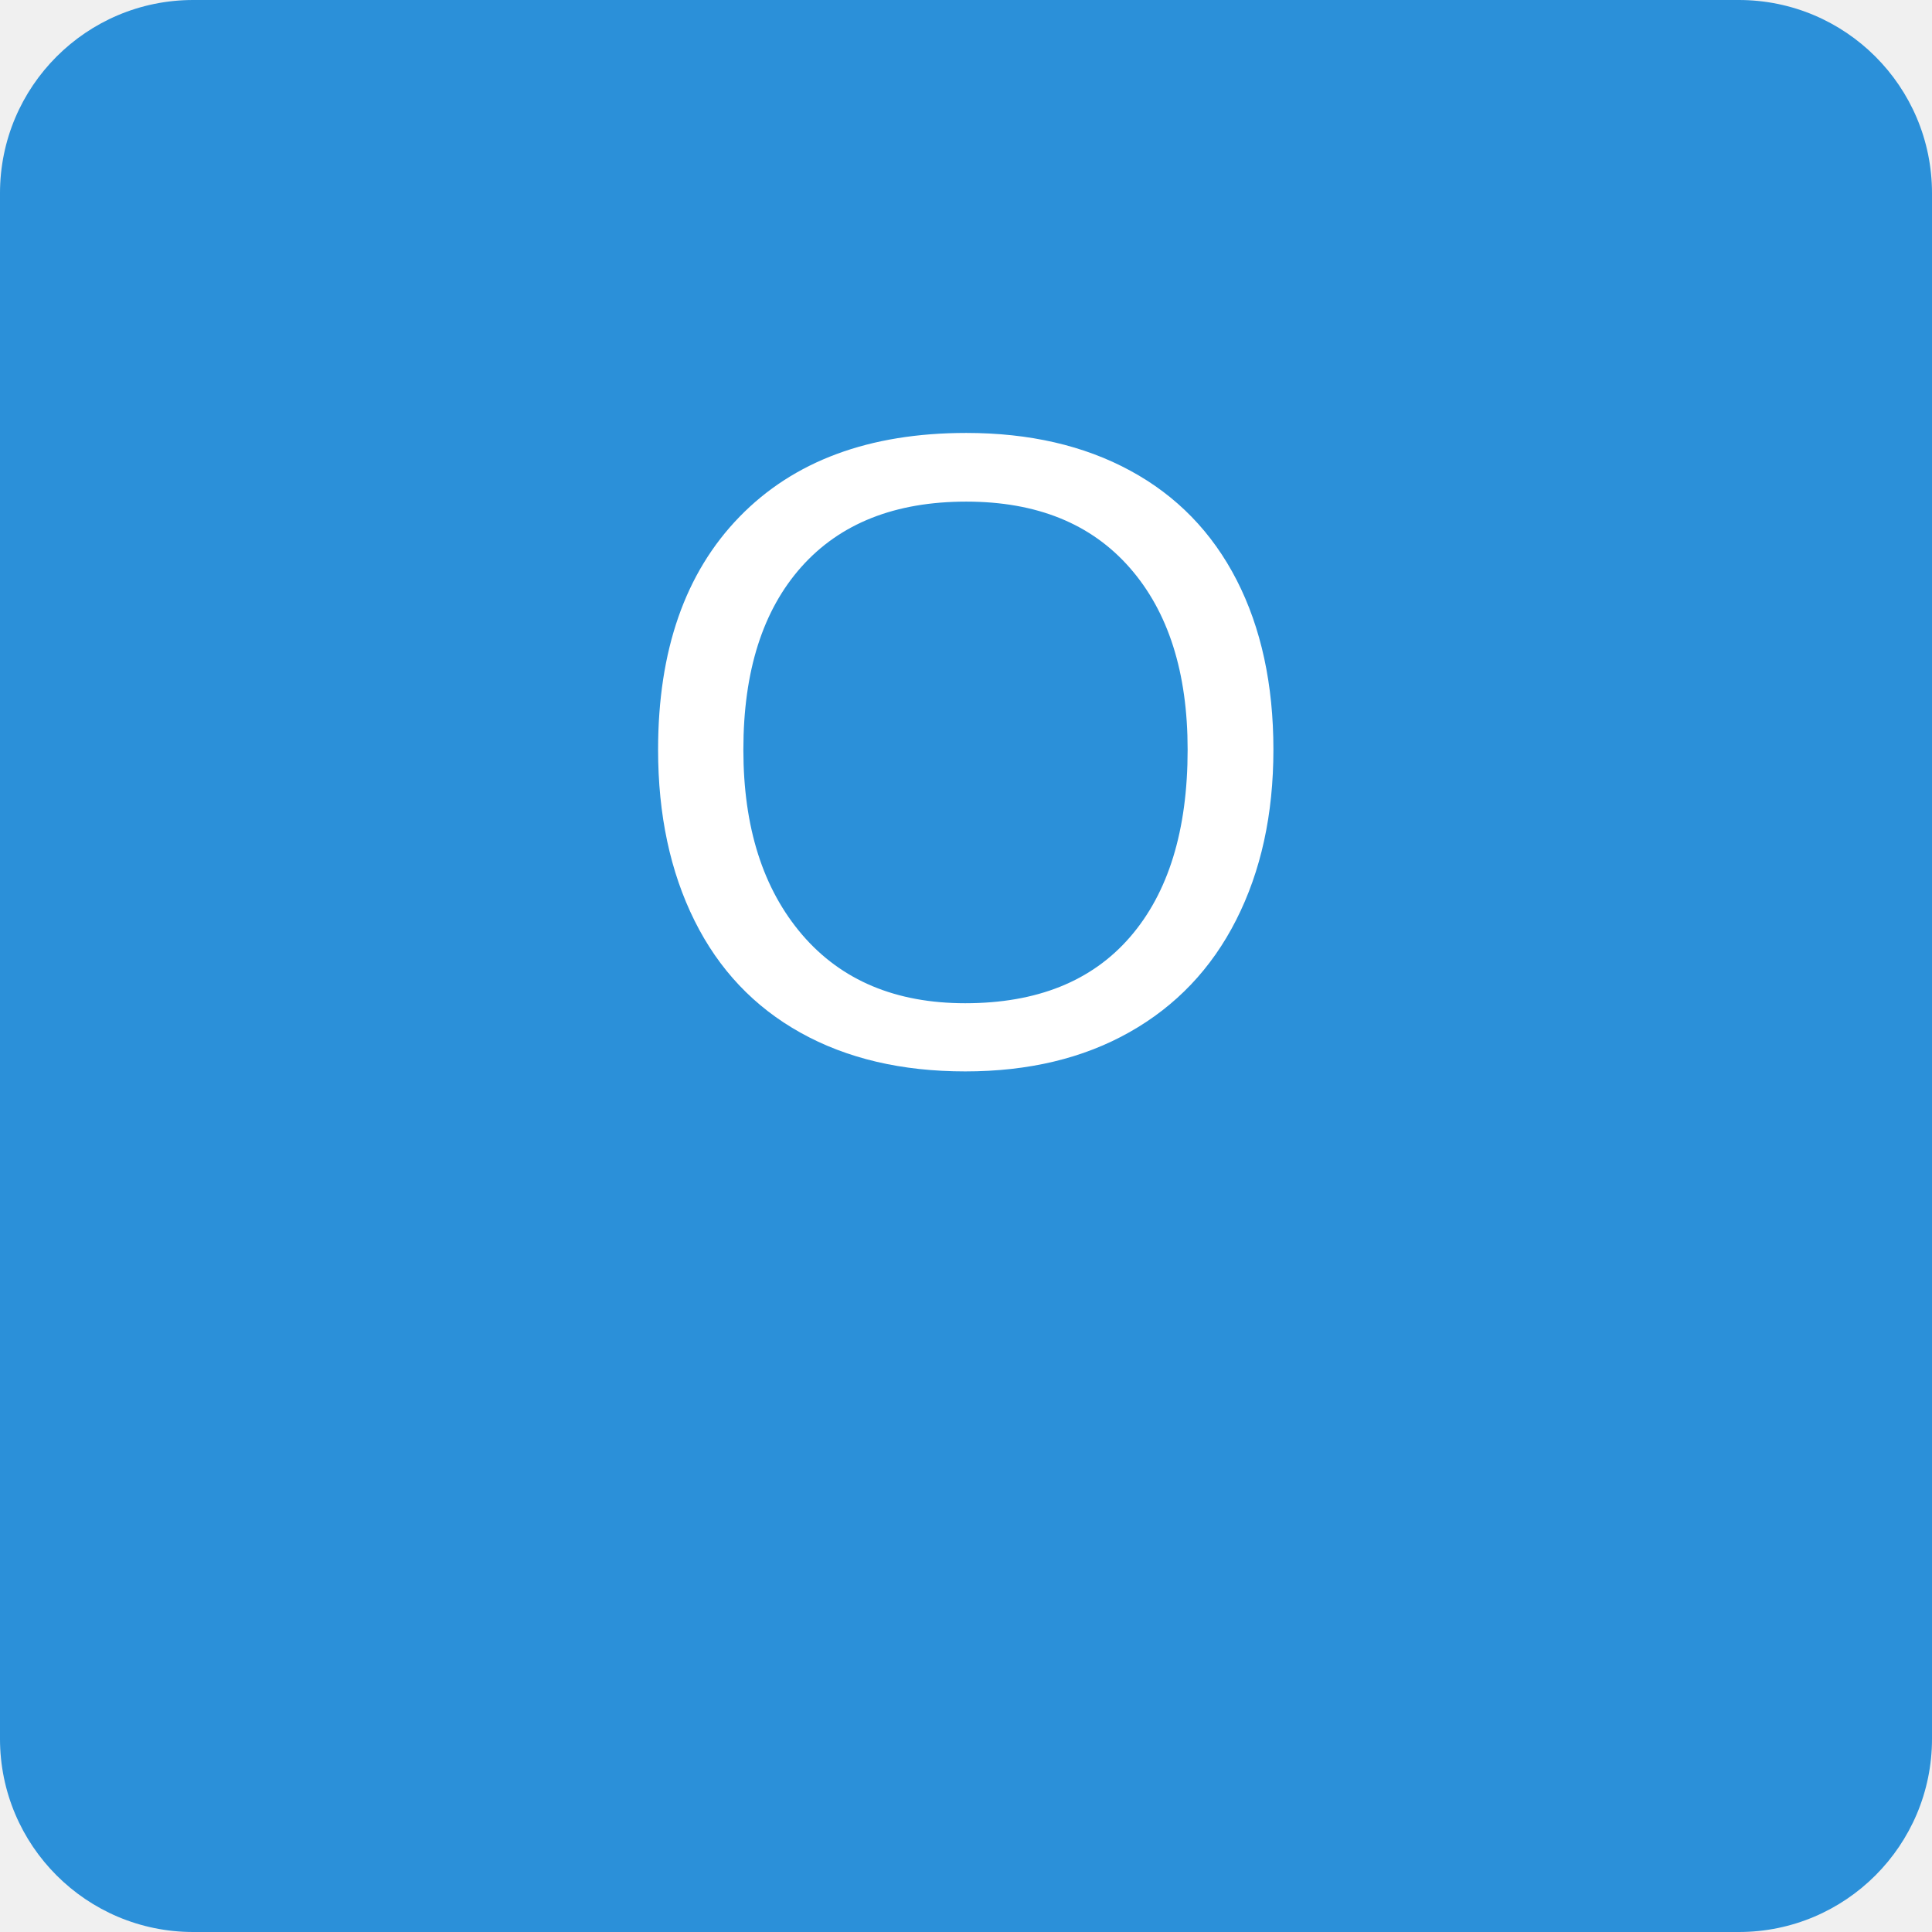
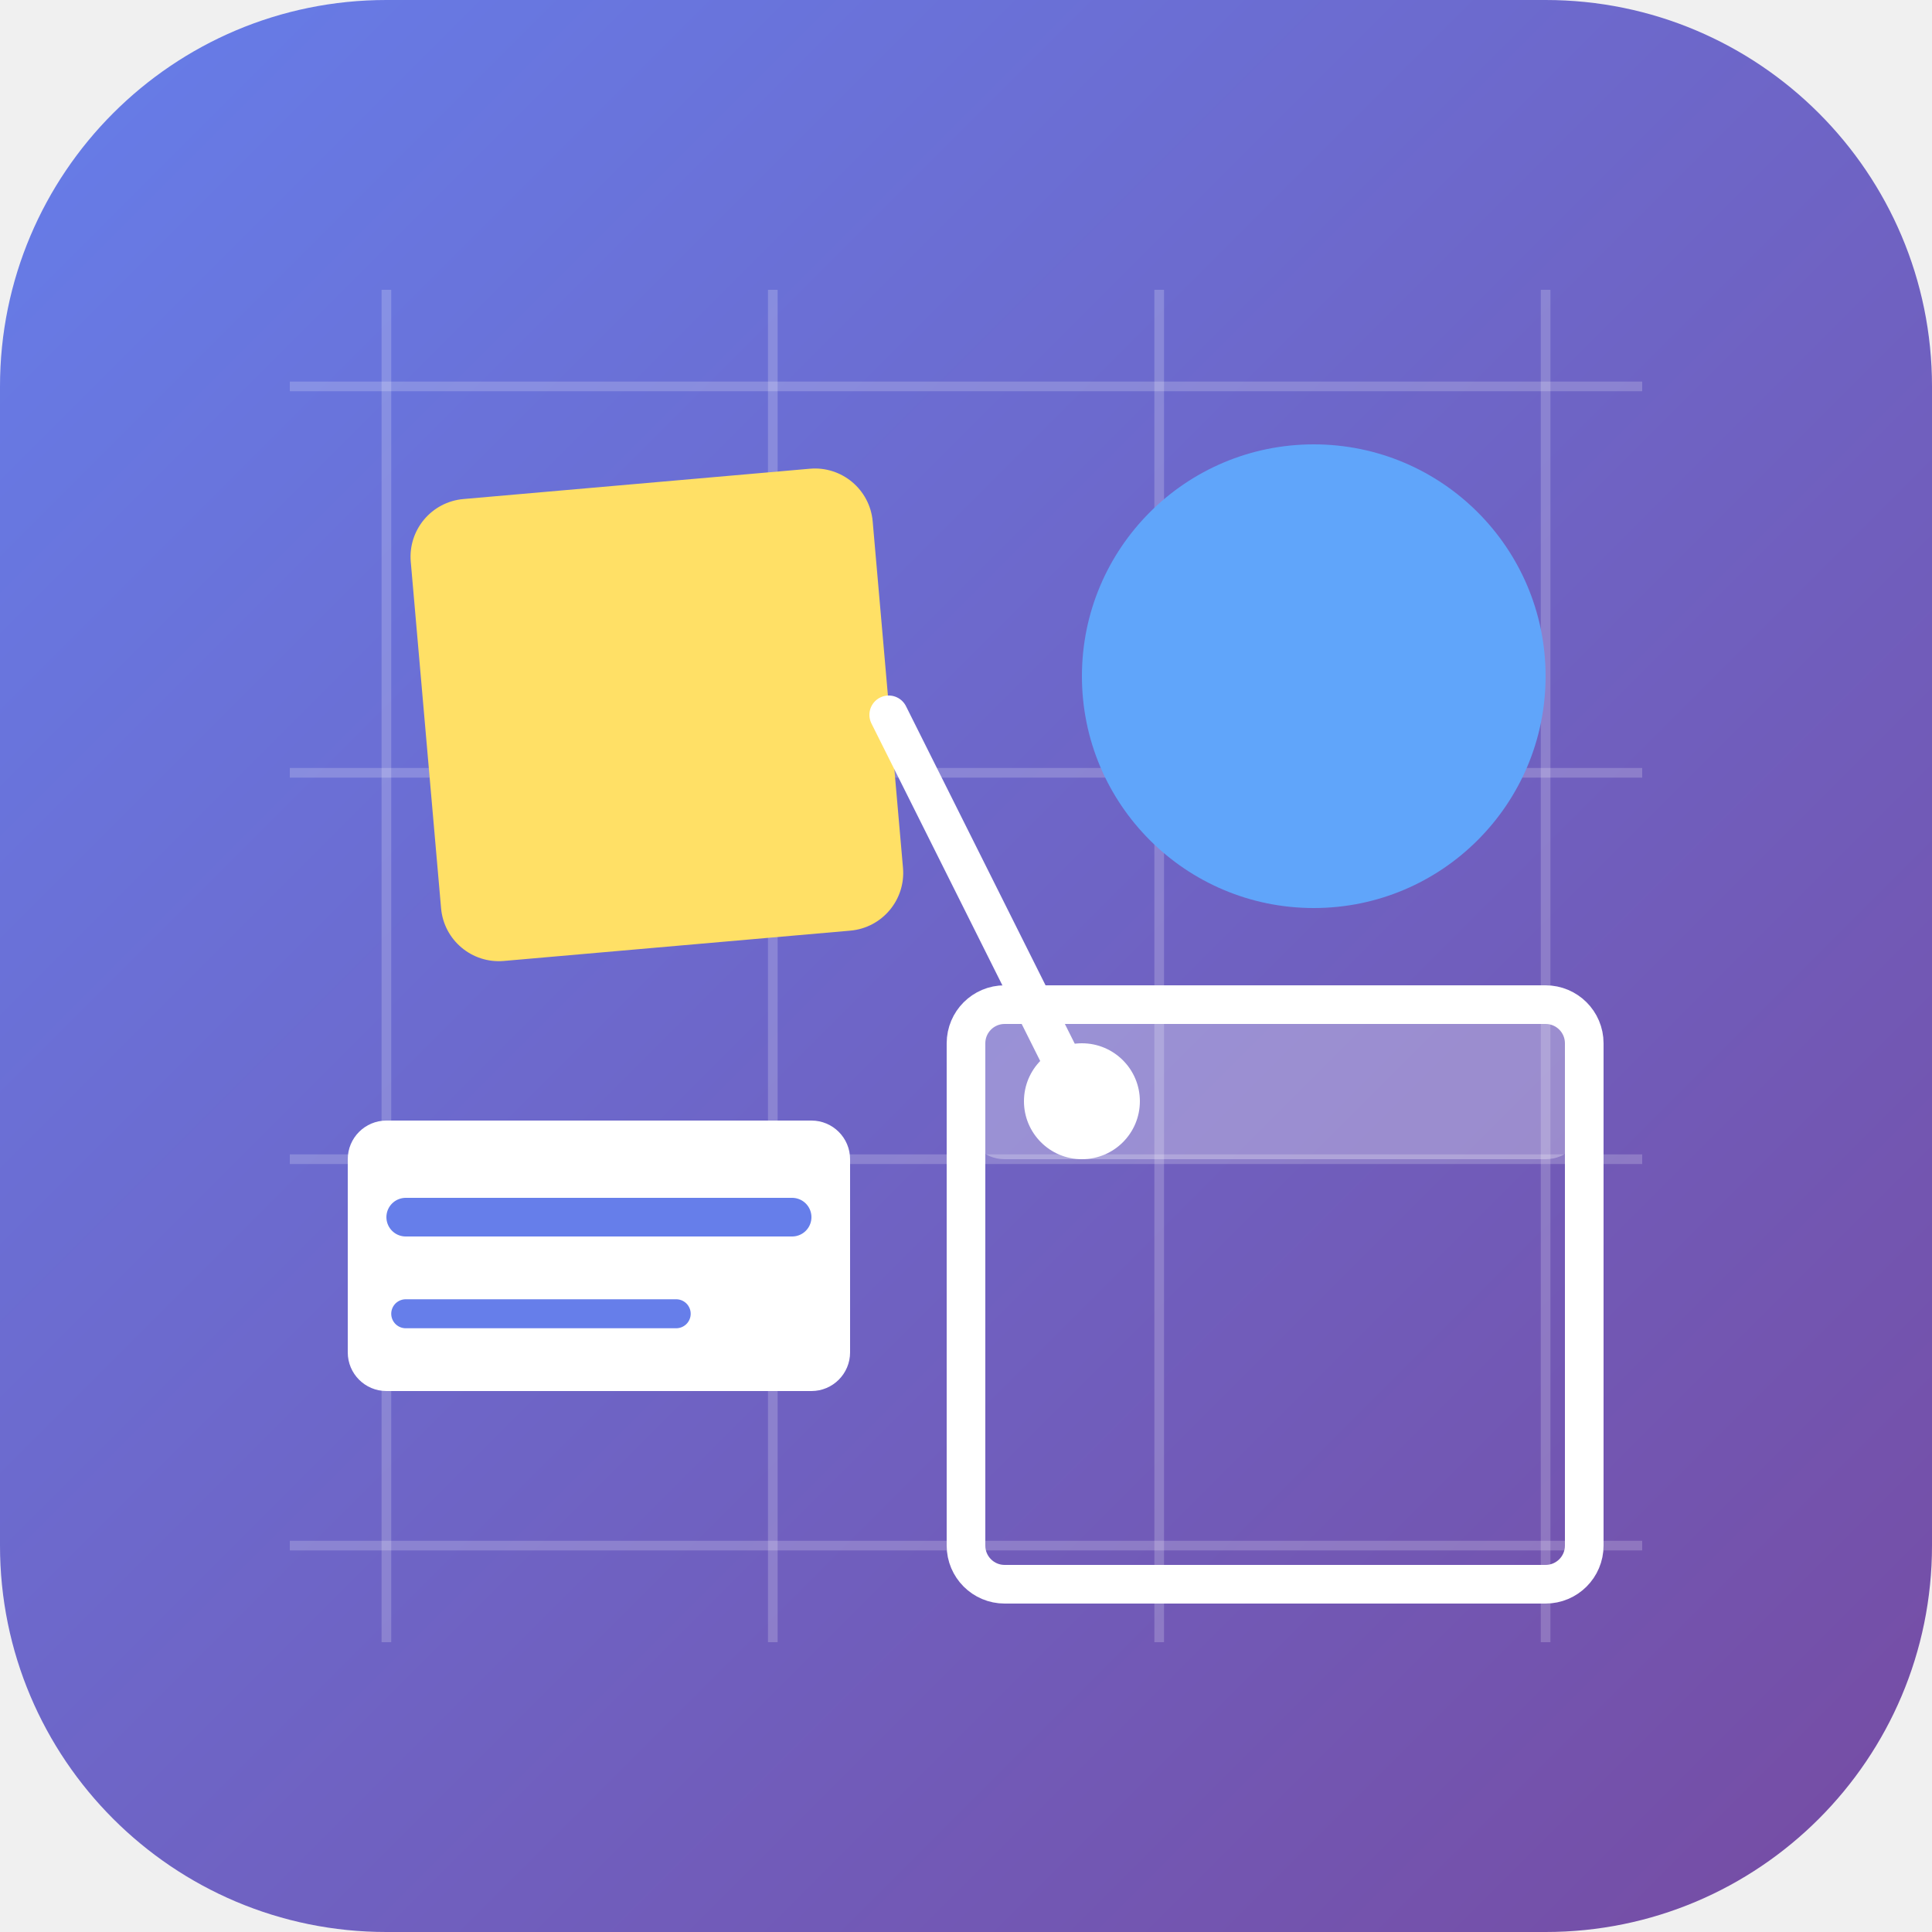
- <svg xmlns="http://www.w3.org/2000/svg" width="120" height="120" viewBox="0 0 120 120">
-   <rect width="120" height="120" rx="12" fill="#2b90d9" />
-   <text x="50%" y="55%" font-family="Arial, sans-serif" font-size="56" fill="#fff" text-anchor="middle" alignment-baseline="middle">O</text>
+ <svg xmlns="http://www.w3.org/2000/svg" viewBox="0 0 100 100">
+   <defs>
+     <linearGradient id="bg" x1="0%" y1="0%" x2="100%" y2="100%">
+       <stop offset="0%" style="stop-color:#667eea;stop-opacity:1" />
+       <stop offset="100%" style="stop-color:#764ba2;stop-opacity:1" />
+     </linearGradient>
+   </defs>
+   <rect width="100" height="100" rx="20" fill="url(#bg)" />
+   <g stroke="rgba(255,255,255,0.2)" stroke-width="0.5" fill="none">
+     <line x1="20" y1="15" x2="20" y2="85" />
+     <line x1="40" y1="15" x2="40" y2="85" />
+     <line x1="60" y1="15" x2="60" y2="85" />
+     <line x1="80" y1="15" x2="80" y2="85" />
+     <line x1="15" y1="20" x2="85" y2="20" />
+     <line x1="15" y1="40" x2="85" y2="40" />
+     <line x1="15" y1="60" x2="85" y2="60" />
+     <line x1="15" y1="80" x2="85" y2="80" />
+   </g>
+   <rect x="22" y="25" width="24" height="24" rx="3" fill="#FFE066" transform="rotate(-5 34 37)" />
+   <circle cx="68" cy="35" r="12" fill="#60A5FA" />
+   <rect x="50" y="52" width="32" height="30" rx="2" fill="none" stroke="white" stroke-width="2" />
+   <rect x="50" y="52" width="32" height="8" rx="2" fill="rgba(255,255,255,0.3)" />
+   <path d="M46 37 L56 57" stroke="white" stroke-width="2" stroke-linecap="round" />
+   <circle cx="56" cy="57" r="3" fill="white" />
+   <rect x="18" y="58" width="26" height="14" rx="2" fill="white" />
+   <line x1="21" y1="63" x2="41" y2="63" stroke="#667eea" stroke-width="2" stroke-linecap="round" />
+   <line x1="21" y1="68" x2="35" y2="68" stroke="#667eea" stroke-width="1.5" stroke-linecap="round" />
</svg>
